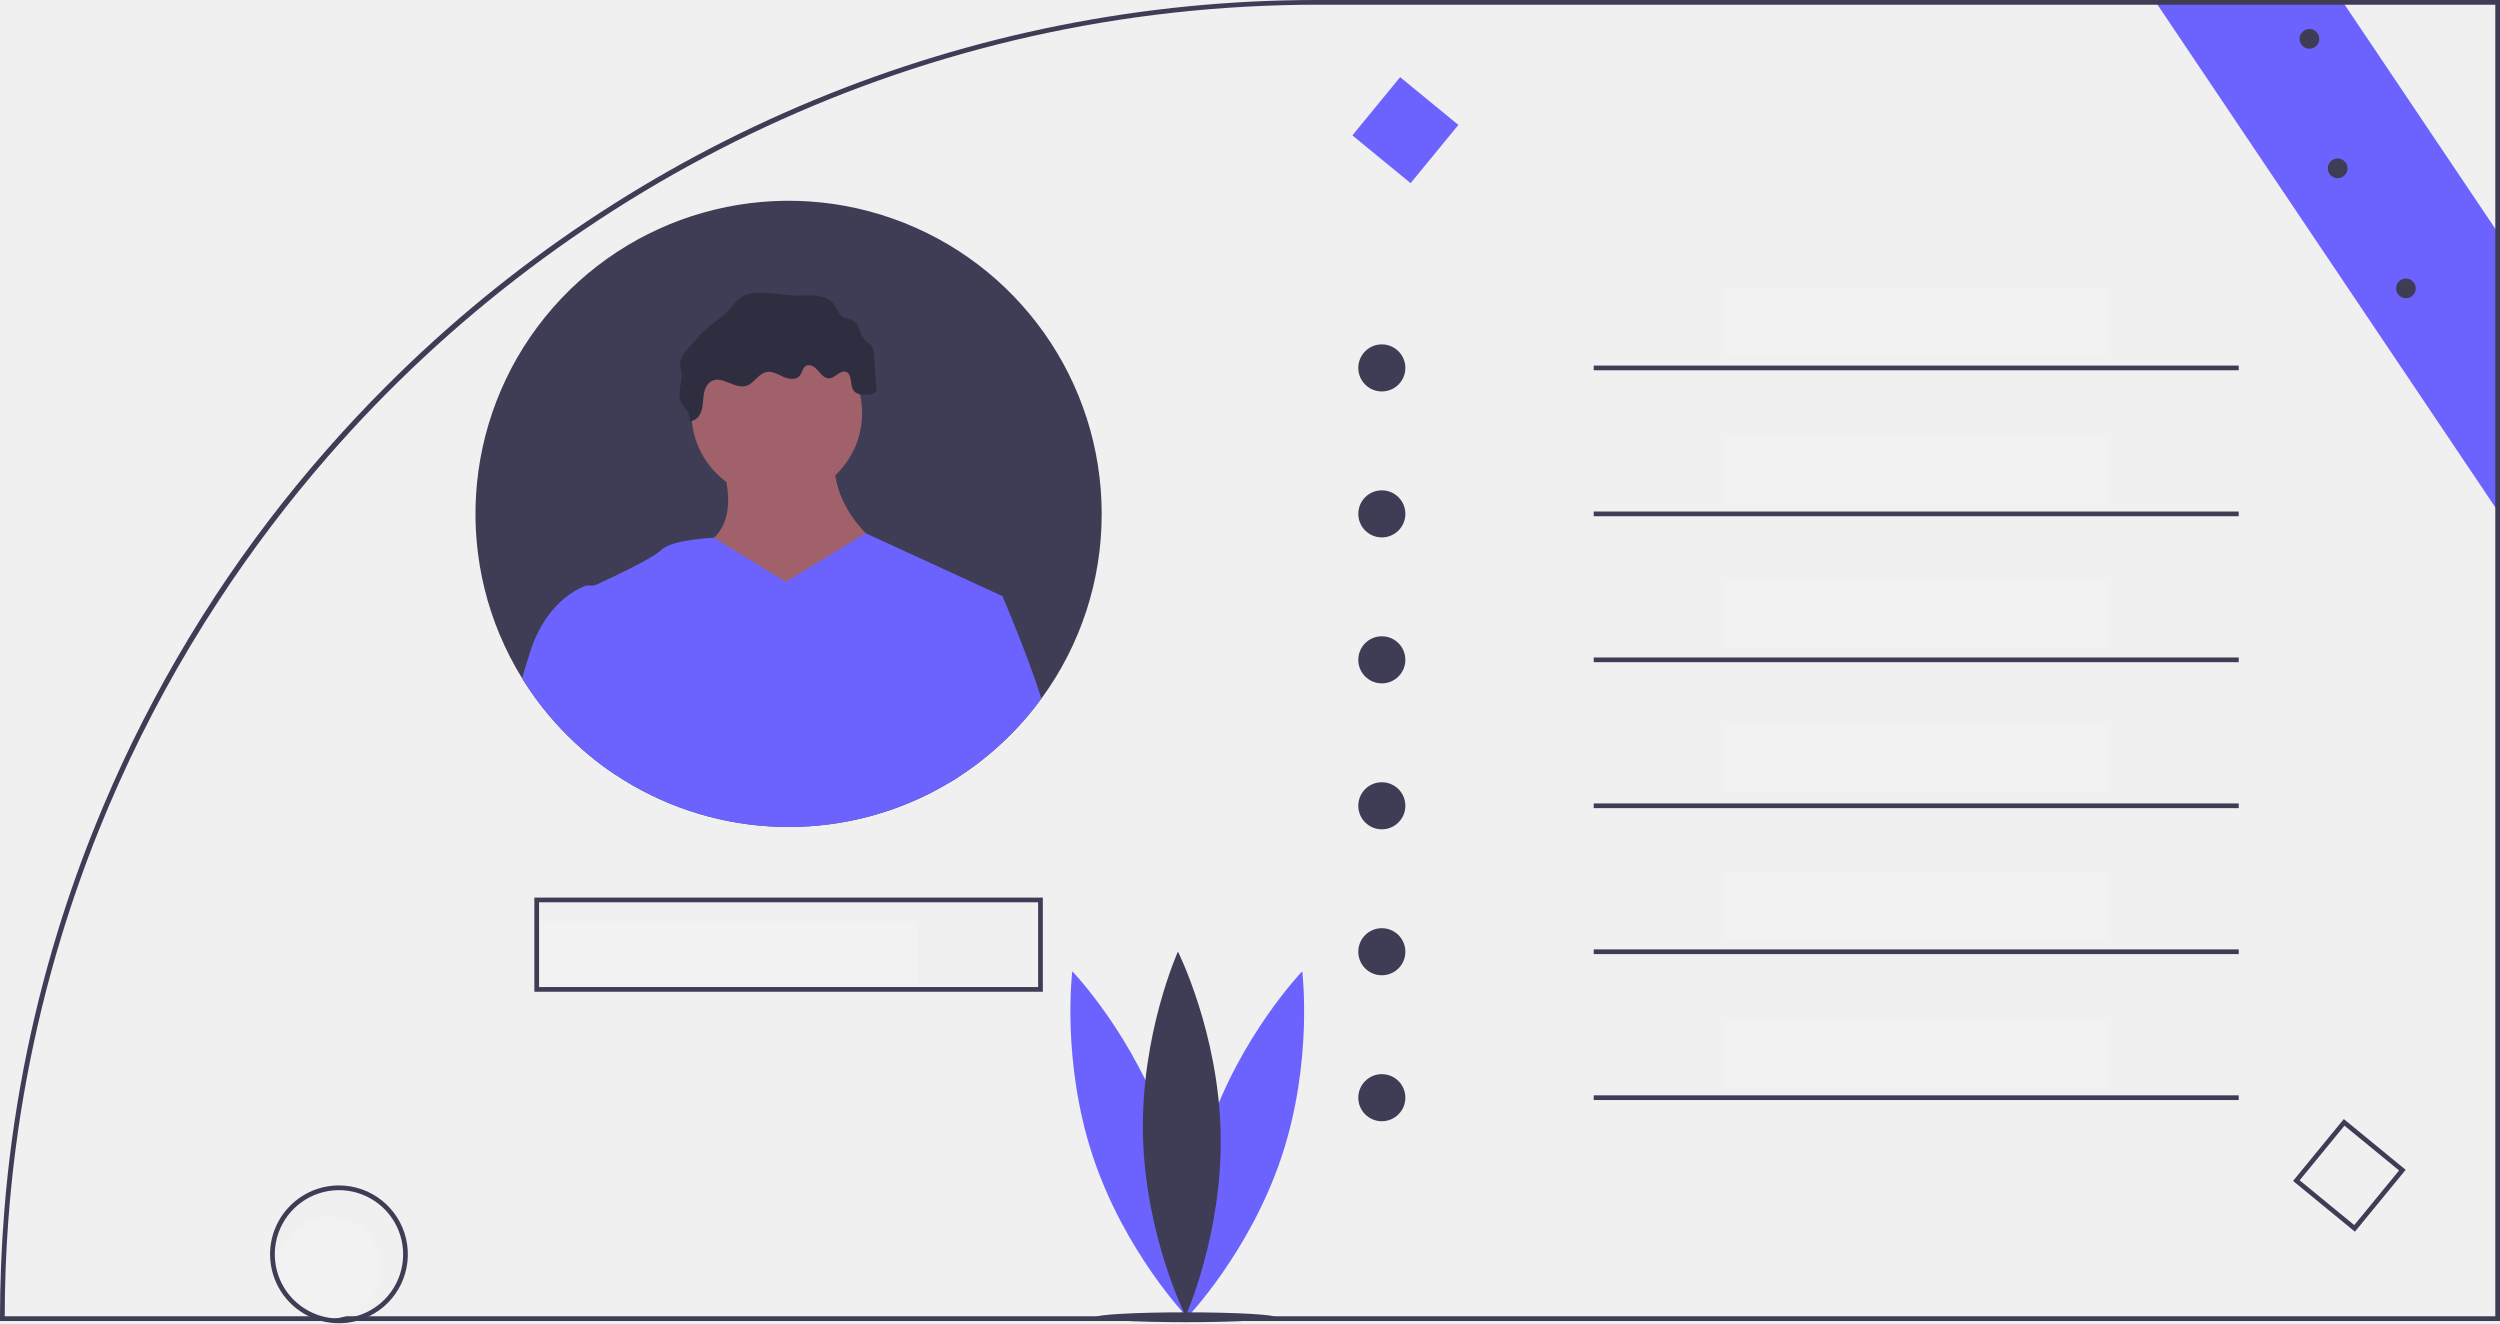
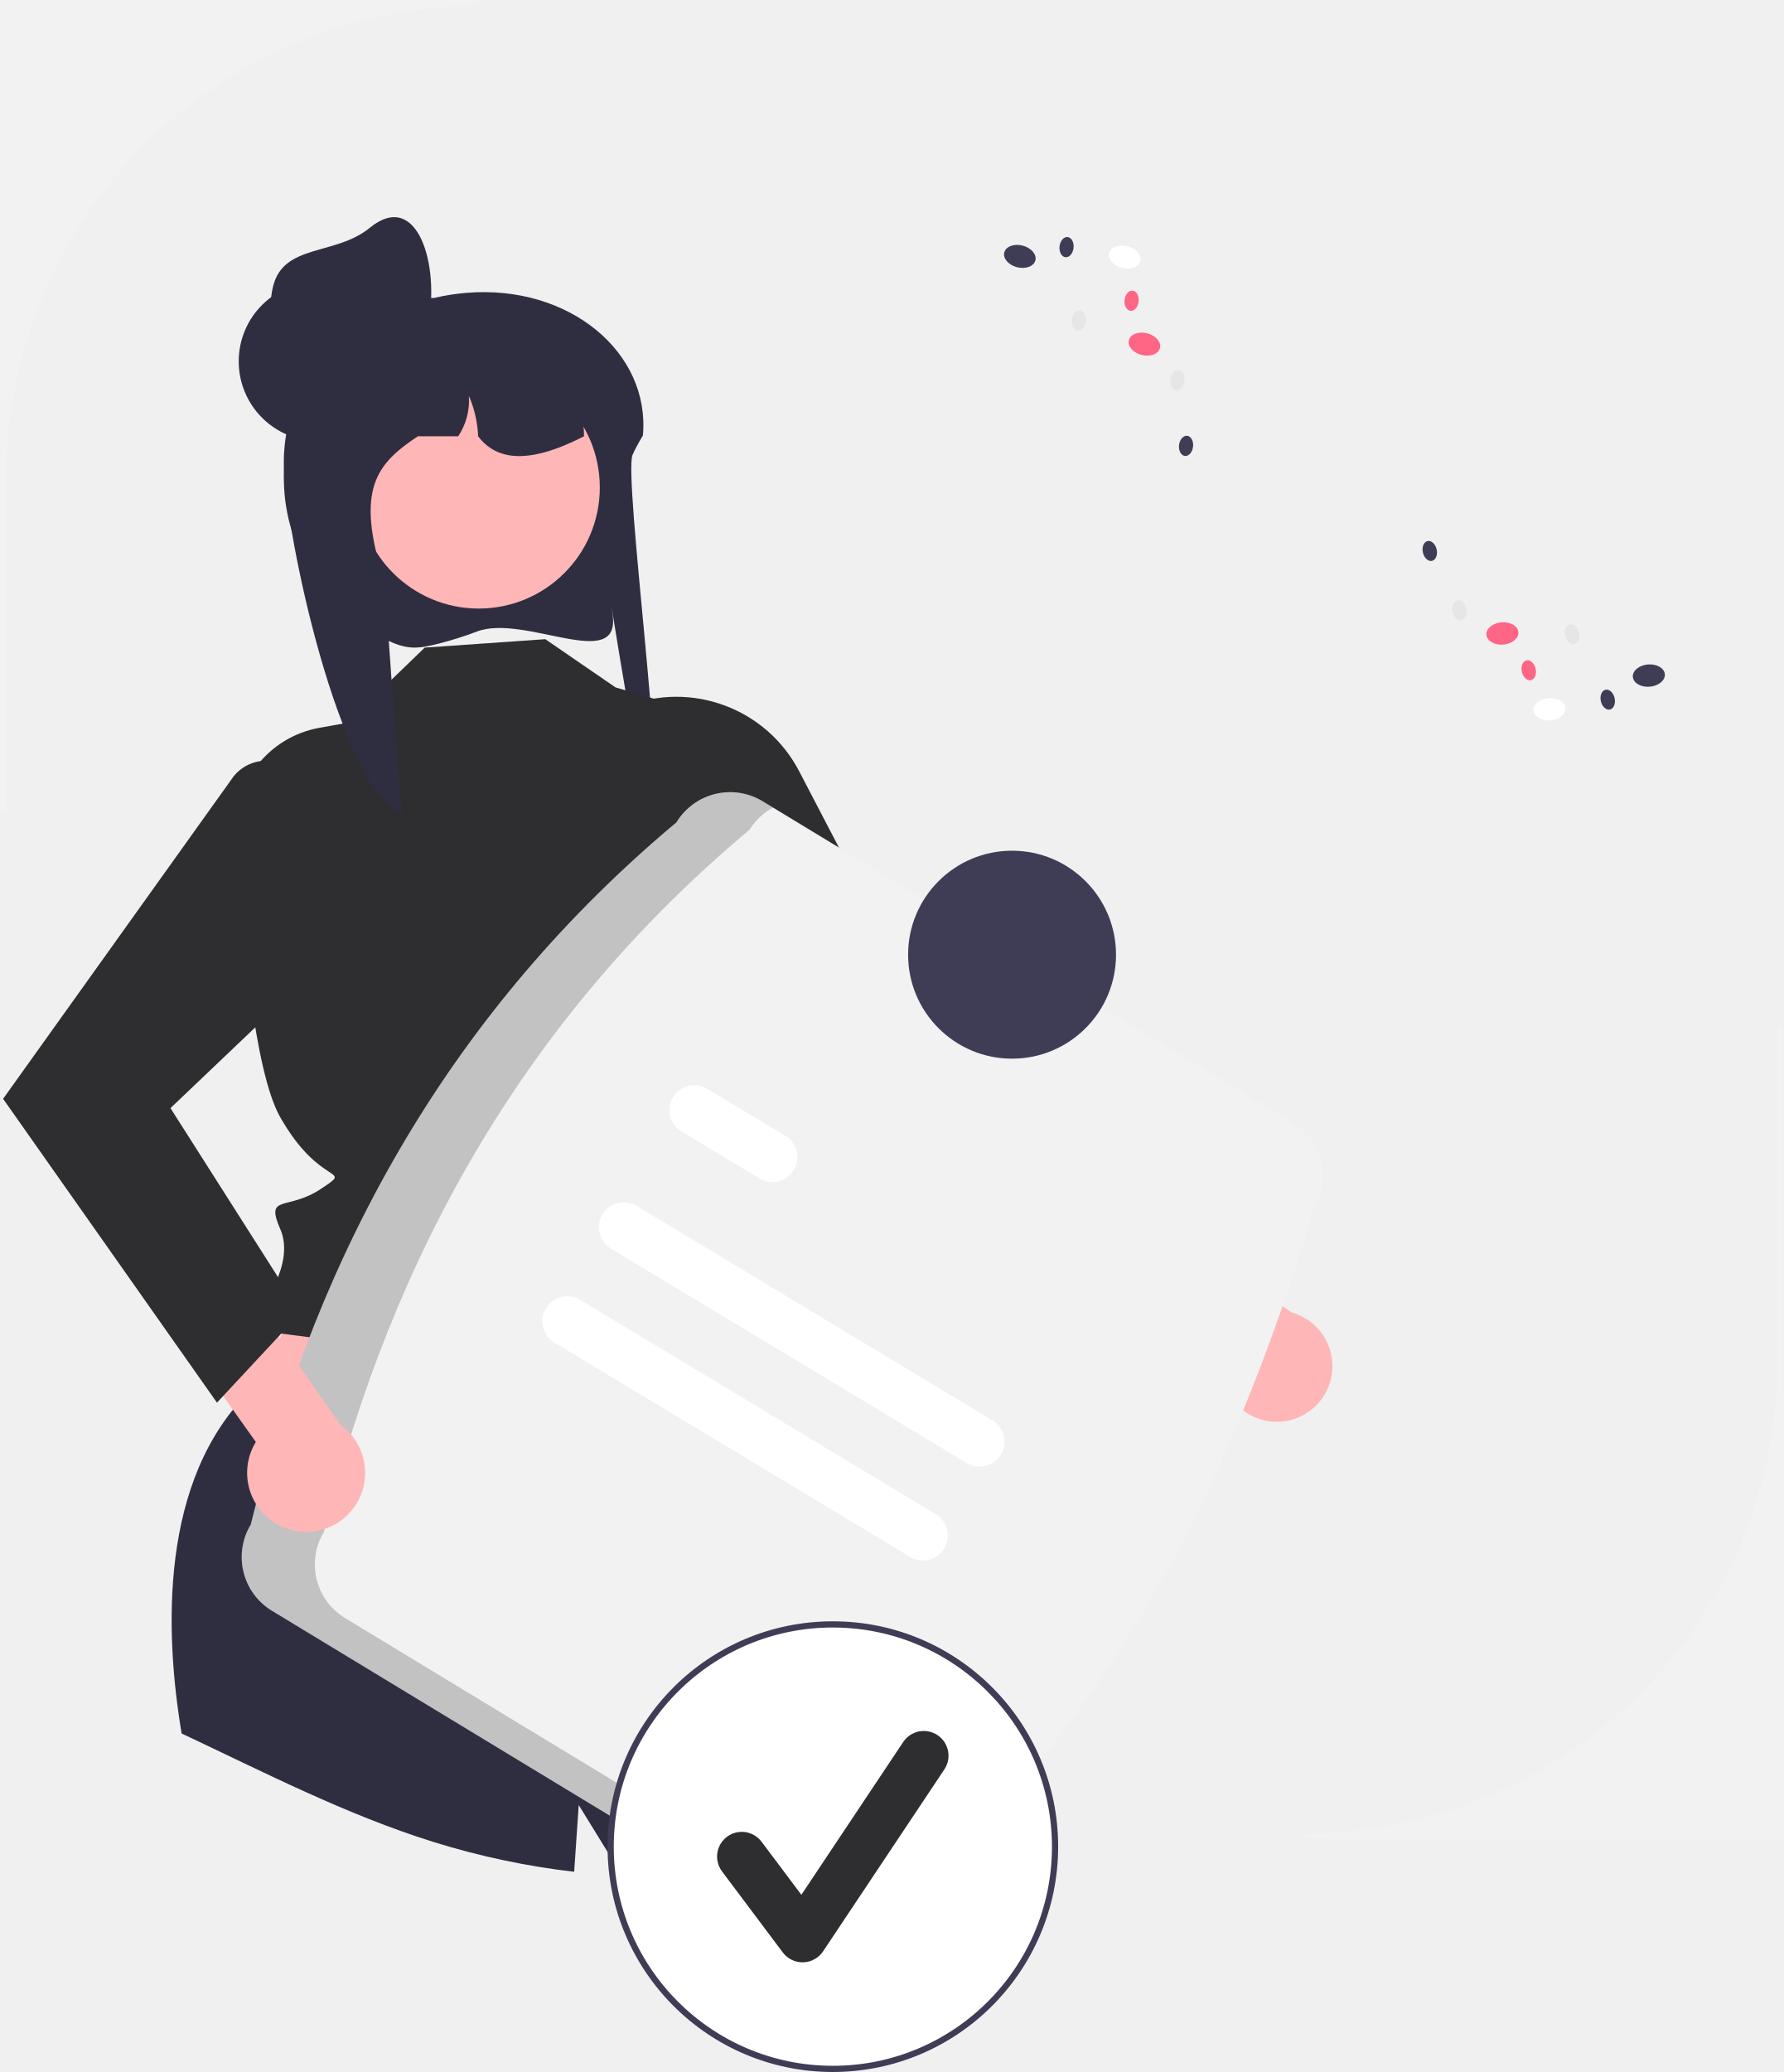
- <svg xmlns="http://www.w3.org/2000/svg" id="e7d24159-a105-4c62-98a5-787fb4a09ca9" data-name="Layer 1" width="1061.98" height="562.1" viewBox="0 0 1061.98 562.1">
-   <polygon points="1061.98 100.16 1061.98 218.47 1059.98 215.49 916.49 2 915.14 0 994.66 0 996 2 1059.98 97.18 1061.98 100.16" fill="#6c63ff" />
-   <path d="M629.15,168.95A558.423,558.423,0,0,0,233.07,333.01q-13.365,13.365-25.7,27.47a556.125,556.125,0,0,0-46.51,61.05q-6.09,9.255-11.8,18.75a560.141,560.141,0,0,0-36.03,70.78q-1.695,3.99-3.31,8.01-8.985,22.155-15.99,44.89a554.274,554.274,0,0,0-22.9,119.48q-1.815,22.665-1.82,45.65v1H1130.99V168.95Zm499.84,559.14H71.01q.03-20.4,1.52-40.43A554.155,554.155,0,0,1,94.99,567.08q6.99-23.01,15.88-45.15a555.155,555.155,0,0,1,39.25-79.02q5.685-9.525,11.79-18.8A558.676,558.676,0,0,1,208.33,362.83c102.4-117.5,253.09-191.88,420.82-191.88h499.84Z" transform="translate(-69.01001 -168.95)" fill="#3f3d56" />
-   <path d="M564.603,649.813c13.487,40.59,8.75,78.701,8.75,78.701s-26.603-27.698-40.09-68.288-8.75-78.701-8.75-78.701S551.116,609.223,564.603,649.813Z" transform="translate(-69.01001 -168.95)" fill="#6c63ff" />
-   <path d="M582.103,649.813c-13.487,40.59-8.75,78.701-8.75,78.701s26.603-27.698,40.09-68.288,8.75-78.701,8.75-78.701S595.59,609.223,582.103,649.813Z" transform="translate(-69.01001 -168.95)" fill="#6c63ff" />
-   <path d="M587.535,650.252c.904,42.762-14.872,77.777-14.872,77.777S555.422,693.713,554.518,650.95s14.872-77.777,14.872-77.777S586.631,607.49,587.535,650.252Z" transform="translate(-69.01001 -168.95)" fill="#3f3d56" />
-   <ellipse cx="503.645" cy="559.562" rx="38.141" ry="2.093" fill="#3f3d56" />
-   <circle cx="140.01" cy="538.572" r="21.641" fill="#f2f2f2" />
-   <path d="M212.99,672.51a29.3,29.3,0,0,0-29.26,29.27c0,.16,0,.32.01.48a29.329,29.329,0,0,0,16.44,25.83,28.33,28.33,0,0,0,5.37,2,29.348,29.348,0,0,0,14.89,0,28.33,28.33,0,0,0,5.37-2,29.268,29.268,0,0,0-12.82-55.58Zm7.16,55.58a26.841,26.841,0,0,1-7.16.96c-.48,0-.96-.01-1.43-.04h-.01a26.283,26.283,0,0,1-5.71-.92,27.359,27.359,0,0,1-17.85-15.45V712.63a27.26,27.26,0,1,1,32.16,15.46Z" transform="translate(-69.01001 -168.95)" fill="#3f3d56" />
-   <rect x="227.99" y="391.524" width="162" height="28.766" fill="#f2f2f2" />
-   <rect x="732.99" y="122.524" width="162" height="28.766" fill="#f2f2f2" />
-   <rect x="732.99" y="185.524" width="162" height="28.766" fill="#f2f2f2" />
-   <rect x="732.99" y="246.524" width="162" height="28.766" fill="#f2f2f2" />
-   <rect x="732.99" y="307.524" width="162" height="28.766" fill="#f2f2f2" />
-   <rect x="732.99" y="370.524" width="162" height="28.766" fill="#f2f2f2" />
-   <rect x="732.99" y="433.524" width="162" height="28.766" fill="#f2f2f2" />
-   <path d="M296,550.24v40H512v-40Zm214,38H298v-36H510Z" transform="translate(-69.01001 -168.95)" fill="#3f3d56" />
-   <circle cx="586.99" cy="156.29" r="10" fill="#3f3d56" />
-   <circle cx="586.99" cy="218.29" r="10" fill="#3f3d56" />
-   <circle cx="586.99" cy="280.29" r="10" fill="#3f3d56" />
-   <circle cx="586.99" cy="342.29" r="10" fill="#3f3d56" />
-   <circle cx="586.99" cy="404.29" r="10" fill="#3f3d56" />
-   <circle cx="586.99" cy="466.29" r="10" fill="#3f3d56" />
-   <rect x="676.99" y="155.29" width="274" height="2" fill="#3f3d56" />
-   <rect x="676.99" y="217.29" width="274" height="2" fill="#3f3d56" />
-   <rect x="676.99" y="279.29" width="274" height="2" fill="#3f3d56" />
-   <rect x="676.99" y="341.29" width="274" height="2" fill="#3f3d56" />
-   <rect x="676.99" y="403.29" width="274" height="2" fill="#3f3d56" />
-   <rect x="676.99" y="465.29" width="274" height="2" fill="#3f3d56" />
-   <path d="M1069.36,692.166l-26.286-21.565,21.565-26.286,26.286,21.565ZM1045.889,670.323l23.194,19.028,19.028-23.194L1064.917,647.129Z" transform="translate(-69.01001 -168.95)" fill="#3f3d56" />
-   <rect x="650" y="208.24" width="32" height="32" transform="translate(224.318 -540.4911) rotate(39.36505)" fill="#6c63ff" />
-   <path d="M537,387.24a132.326,132.326,0,0,1-25.6,78.44c-1.9,2.6-3.89,5.14-5.98,7.59A133.415,133.415,0,0,1,485.72,492.17c-.72.56-1.45,1.12-2.19,1.67q-4.05,3.03-8.33,5.75c-.87.55-1.74,1.09-2.62,1.61q-2.985,1.815-6.08,3.46c-1.01.54-2.03,1.07-3.05,1.58a133.091,133.091,0,0,1-133.15-8.29c-1.04-.68-2.06-1.38-3.07-2.1-1.9-1.34-3.77-2.74-5.59-4.18-1.68-1.32-3.32-2.69-4.93-4.09a133.168,133.168,0,0,1-22.35-25.04q-1.86-2.715-3.6-5.52A133.006,133.006,0,1,1,537,387.24Z" transform="translate(-69.01001 -168.95)" fill="#3f3d56" />
-   <circle cx="329.981" cy="175.494" r="36.234" fill="#a0616a" />
-   <path d="M374.08,361.806s12.078,27.176-4.529,37.744,27.176,54.351,27.176,54.351l48.312-51.332s-25.666-16.607-21.137-43.783Z" transform="translate(-69.01001 -168.95)" fill="#a0616a" />
-   <path d="M485.72,492.17c-.72.56-1.45,1.12-2.19,1.67q-4.05,3.03-8.33,5.75c-.87.55-1.74,1.09-2.62,1.61l-.37-2.01,3.48-1.81Z" transform="translate(-69.01001 -168.95)" fill="#a0616a" />
-   <path d="M472.58,501.2c.88-.52,1.75-1.06,2.62-1.61l.03-.4.46-1.81,19.17-75.18-58.11-26.74-33.98,20.7-30.44-18.77s-17.88.65-22.41,5.18c-3.55,3.55-20.96,11.72-28.36,15.1-2.06.94-3.34,1.51-3.34,1.51s1.14,34.26,3.42,72.49c1.82,1.44,3.69,2.84,5.59,4.18,1.01.72,2.03,1.42,3.07,2.1a133.091,133.091,0,0,0,133.15,8.29Z" transform="translate(-69.01001 -168.95)" fill="#6c63ff" />
-   <path d="M330.3,417.67v80.28c-1.04-.68-2.06-1.38-3.07-2.1-1.9-1.34-3.77-2.74-5.59-4.18-1.68-1.32-3.32-2.69-4.93-4.09a133.168,133.168,0,0,1-22.35-25.04q-1.86-2.715-3.6-5.52,1.47-4.83,3.3-10.67C301.61,422.2,318.22,417.67,318.22,417.67Z" transform="translate(-69.01001 -168.95)" fill="#6c63ff" />
-   <path d="M472.58,501.2c.88-.52,1.75-1.06,2.62-1.61q4.275-2.715,8.33-5.75c.74-.55,1.47-1.11,2.19-1.67a133.419,133.419,0,0,0,19.7-18.9c2.09-2.45,4.08-4.99,5.98-7.59-6.15-19.22-16.54-43.48-16.54-43.48l-21.14-1.51s-8.58,68.68-10.27,85.55Z" transform="translate(-69.01001 -168.95)" fill="#6c63ff" />
-   <path d="M376.775,302.504a68.591,68.591,0,0,1-5.668,4.337,53.882,53.882,0,0,0-6.833,6.787l-2.336,2.616c-1.988,2.226-4.098,4.767-4.014,7.75.031,1.107.371,2.181.505,3.281.529,4.361-2.137,9.155.057,12.961.634,1.1,1.616,1.961,2.315,3.021a7.062,7.062,0,0,1,1.116,4.599c2.358.097,4.292-2.016,5.032-4.258s.64-4.662 1-6.995,1.372-4.802,3.491-5.84c4.522-2.216,9.714,3.545,14.541,2.109,3.37-1.002,5.147-5.18,8.593-5.88,2.466-.501,4.84.964,7.132,2.002s5.382,1.519,7.003-.406c1.073-1.274,1.188-3.317,2.611-4.183,1.706-1.038,3.842.407,5.133,1.93s2.718,3.385,4.714,3.33c2.648-.074,4.676-3.6,7.189-2.763,2.837.944,1.532,5.484,3.253,7.928,1.455,2.067,4.503,1.945,7.007,1.604a2.51,2.51,0,0,0,2.613-3.351l-1.046-13.872a6.698,6.698,0,0,0-.614-2.769c-.728-1.319-2.237-1.988-3.262-3.092-2.156-2.322-2.053-6.392-4.734-8.081-1.392-.877-3.214-.85-4.596-1.743-1.773-1.144-2.344-3.436-3.586-5.141-1.776-2.439-4.88-3.569-7.88-3.88s-6.029.064-9.045-.034c-6.13-.2-12.26-1.925-18.42-.915C382.672,294.436,380.415,298.996,376.775,302.504Z" transform="translate(-69.01001 -168.95)" fill="#2f2e41" />
-   <circle cx="1022.017" cy="122.51" r="4.186" fill="#3f3d56" />
-   <circle cx="993.017" cy="71.51" r="4.186" fill="#3f3d56" />
-   <circle cx="981.017" cy="16.51" r="4.186" fill="#3f3d56" />
+ <svg xmlns="http://www.w3.org/2000/svg" data-name="Layer 1" width="575.455" height="668.319" viewBox="0 0 575.455 668.319">
+   <path d="M887.728,709.088H733.272v-2h0A152.455,152.455,0,0,0,885.728,554.633V446.841h2Z" transform="translate(-312.2725 -115.8407)" fill="#f2f2f2" />
+   <path d="M466.29,319.488a114.228,114.228,0,0,1-12.558,3.971c-5.626,1.371-8.802,2.007-14.231-.101-.191-.074-.373-.147-.544-.219a57.679,57.679,0,0,1-35.105-52.299c-.027-.384-.027-.787-.027-1.18a56.192,56.192,0,0,1,.271-5.675,57.37,57.37,0,0,1,1.23-7.633l-.054-.01c-4.396-4.495-6.087-10.653-5.527-16.84A27.832,27.832,0,0,1,412.318,218.689a44.032,44.032,0,0,1,18.281-6.453,46.326,46.326,0,0,1,5.255-.305h16.499a71.282,71.282,0,0,1,10.357-1.633h.027c33.205-2.754,59.391,19.259,56.949,46.043-.018.03-.045.059-.063.089-.706,1.151-1.33,2.243-1.881,3.285-.534.974-.986,1.908-1.375,2.793-3.03,6.846,11.37,113.061,6.205,114.674-2.94.915-14.789-78.123-12.663-63.093C512.585,332.946,481.587,313.833,466.29,319.488Z" transform="translate(-312.2725 -115.8407)" fill="#2f2e41" />
+   <polygon points="204.039 395.654 250.068 493.714 73.005 475.781 109.966 381.645 204.039 395.654" fill="#ffb6b6" />
+   <path d="M608.711,708.101a257.909,257.909,0,0,1-95.64,12.81l-14.09-22.85s-.59,8.51-1.47,21.52a248.821,248.821,0,0,1-45.47-9.64c-28.11-8.79-54.46-22.41-81.17-34.97-5.41-32.25-7.44-81.98,22.47-110.93l160.99,29.5s25.83,19.32,18.92,26.24c-6.91,6.91-7.98,5.84-3.44,10.38,4.54,4.54,14.35,10.61,14.45,14.58C584.301,646.291,595.311,674.401,608.711,708.101Z" transform="translate(-312.2725 -115.8407)" fill="#2f2e41" />
+   <path d="M488.199,322.007l-38.895,2.714L424.165,349.013l-8.804,1.571A32.825,32.825,0,0,0,388.355,384.83c1.811,30.683,5.866,76.528,14.341,91.402,13.141,23.063,23.996,15.827,13.141,23.063s-18.142,1.55-13.141,12.986-6.758,26.105-6.758,26.105l-4.681,4.681,4.965,2.035L554.417,565.686s-13.679-61.502-5.124-76.61,29.296-60.777,10.785-78.646l-18.1-63.694-31.134-9.182Z" transform="translate(-312.2725 -115.8407)" fill="#2e2e31" />
+   <path d="M723.647,574.429A17.981,17.981,0,0,1,706.566,553.024L632.36,502.768l8.854-23.943L728.914,539.159a17.956,17.956,0,0,1-5.267,35.27Z" transform="translate(-312.2725 -115.8407)" fill="#ffb6b6" />
+   <path d="M514.05,343.728l-10.783,4.27,57.522,112.344,119.079,81.168,17.165-29.011-90.644-78.294-36.29-69.598A44.665,44.665,0,0,0,514.05,343.728Z" transform="translate(-312.2725 -115.8407)" fill="#2e2e31" />
+   <circle cx="154.455" cy="157.231" r="39.056" fill="#ffb6b6" />
+   <path d="M500.69,256.556c-.651.344-1.293.66-1.945.977-.678.326-1.357.651-2.044.959-13.07,5.925-23.717,6.585-30.175-1.936a36.169,36.169,0,0,0-2.976-13.007,20.903,20.903,0,0,1-3.446,13.007H447.097c-13.396,8.891-20.27,17.059-10.972,46.248.606,1.918,4.758,70.047,5.943,75.284-20.279-7.779-37.773-90.371-38.216-112.134-.027-.353-.027-.724-.027-1.085a47.554,47.554,0,0,1,.271-5.219,48.861,48.861,0,0,1,1.23-7.019l-.054-.009a18.331,18.331,0,0,1-5.527-15.486,44.664,44.664,0,0,1,12.41-11.126,79.196,79.196,0,0,1,13.586-5.102c.118-.027.217-.054.335-.081,1.429-.389,2.894-.742,4.36-1.049a81.869,81.869,0,0,1,9.145-1.384c.226-.009.443-.027.642-.027a6.853,6.853,0,0,1,3.491.959c.009,0,.009.009.027.009a6.89,6.89,0,0,1,3.356,5.861h14.491c.534,0,1.067.018,1.601.045,20.18.805,36.398,9.434,37.438,29.271C500.672,255.199,500.69,255.868,500.69,256.556Z" transform="translate(-312.2725 -115.8407)" fill="#2f2e41" />
+   <circle cx="102.747" cy="116.555" r="25.73" fill="#2f2e41" />
+   <path d="M450.344,220.495c-2.923,13.906-17.345,22.224-31.142,18.821a25.73,25.73,0,0,1-18.821-31.142c3.402-13.797,20.147-9.82,31.142-18.821C447.077,176.618,454.287,201.741,450.344,220.495Z" transform="translate(-312.2725 -115.8407)" fill="#2f2e41" />
+   <path d="M393.176,607.597c21.929-89.427,65.38-166.292,137.341-226.514a20.246,20.246,0,0,1,27.777-6.808L729.362,477.998a20.246,20.246,0,0,1,6.807,27.777c-27.466,91.762-68.605,171.388-137.341,226.514a20.245,20.245,0,0,1-27.777,6.808L399.984,635.374A20.246,20.246,0,0,1,393.176,607.597Z" transform="translate(-312.2725 -115.8407)" fill="#f2f2f2" />
+   <path d="M423.582,637.735a20.245,20.245,0,0,1-6.808-27.777c21.929-89.428,65.38-166.292,137.341-226.514a19.984,19.984,0,0,1,7.546-7.128l-3.366-2.041a20.246,20.246,0,0,0-27.777,6.807C458.556,441.305,415.105,518.169,393.176,607.597a20.245,20.245,0,0,0,6.808,27.777L571.052,739.097a20.156,20.156,0,0,0,20.232.32Z" transform="translate(-312.2725 -115.8407)" opacity="0.2" style="isolation:isolate" />
+   <path d="M624.201,587.772l-114.829-69.189a8.044,8.044,0,0,1,8.303-13.78l114.829,69.189a8.044,8.044,0,0,1-8.303,13.779Z" transform="translate(-312.2725 -115.8407)" fill="#fff" />
+   <path d="M557.401,496.021l-25.262-15.222a8.044,8.044,0,0,1,8.259-13.806l.043.026,25.262,15.222a8.044,8.044,0,0,1-8.303,13.779Z" transform="translate(-312.2725 -115.8407)" fill="#fff" />
+   <path d="M605.951,618.061l-114.829-69.189a8.044,8.044,0,0,1,8.286-13.79l.016.01,114.829,69.189a8.044,8.044,0,0,1-8.303,13.779Z" transform="translate(-312.2725 -115.8407)" fill="#fff" />
+   <circle cx="326.511" cy="307.935" r="33.539" fill="#3f3d56" />
+   <circle cx="268.698" cy="595.633" r="71.685" fill="#fff" />
+   <path d="M580.971,784.159a72.685,72.685,0,1,1,72.685-72.686A72.768,72.768,0,0,1,580.971,784.159Zm0-143.37a70.685,70.685,0,1,0,70.685,70.685A70.765,70.765,0,0,0,580.971,640.789Z" transform="translate(-312.2725 -115.8407)" fill="#3f3d56" />
+   <path d="M571.191,748.783a7.972,7.972,0,0,1-6.379-3.19L545.256,719.516a7.974,7.974,0,1,1,12.758-9.568l12.795,17.058,32.862-49.292a7.974,7.974,0,1,1,13.27,8.847L577.827,745.232a7.977,7.977,0,0,1-6.414,3.548C571.339,748.781,571.265,748.783,571.191,748.783Z" transform="translate(-312.2725 -115.8407)" fill="#2e2e31" />
+   <ellipse cx="812.172" cy="344.619" rx="5.177" ry="3.601" transform="translate(-338.6792 -45.39552) rotate(-4.88719)" fill="#fff" />
+   <ellipse cx="844.222" cy="333.746" rx="5.177" ry="3.601" transform="translate(-337.6364 -42.70455) rotate(-4.88719)" fill="#3f3d56" />
+   <ellipse cx="796.979" cy="320.166" rx="5.177" ry="3.601" transform="translate(-336.6512 -46.77873) rotate(-4.88719)" fill="#ff6584" />
+   <ellipse cx="783.121" cy="312.684" rx="2.276" ry="3.272" transform="translate(-361.93 64.44338) rotate(-12.7322)" fill="#e6e6e6" />
+   <ellipse cx="773.549" cy="293.556" rx="2.276" ry="3.272" transform="translate(-357.9496 61.86343) rotate(-12.7322)" fill="#3f3d56" />
+   <ellipse cx="819.473" cy="320.419" rx="2.276" ry="3.272" transform="translate(-362.7407 72.64536) rotate(-12.7322)" fill="#e6e6e6" />
+   <ellipse cx="805.474" cy="332.04" rx="2.276" ry="3.272" transform="translate(-365.6462 69.84586) rotate(-12.7322)" fill="#ff6584" />
+   <ellipse cx="830.959" cy="341.505" rx="2.276" ry="3.272" transform="translate(-367.1057 75.69535) rotate(-12.7322)" fill="#3f3d56" />
+   <ellipse cx="675.135" cy="198.762" rx="3.601" ry="5.177" transform="translate(4.33932 688.5405) rotate(-75.77932)" fill="#fff" />
+   <ellipse cx="641.291" cy="198.544" rx="3.601" ry="5.177" transform="translate(-20.9789 655.5694) rotate(-75.77932)" fill="#3f3d56" />
+   <ellipse cx="681.486" cy="226.84" rx="3.601" ry="5.177" transform="translate(-18.0879 715.8777) rotate(-75.77932)" fill="#ff6584" />
+   <ellipse cx="692.131" cy="238.447" rx="3.272" ry="2.276" transform="translate(66.02744 783.9782) rotate(-83.62433)" fill="#e6e6e6" />
+   <ellipse cx="694.914" cy="259.655" rx="3.272" ry="2.276" transform="translate(47.42466 805.5966) rotate(-83.62433)" fill="#3f3d56" />
+   <ellipse cx="660.314" cy="219.239" rx="3.272" ry="2.276" transform="translate(56.83259 735.2825) rotate(-83.62433)" fill="#e6e6e6" />
+   <ellipse cx="677.346" cy="212.841" rx="3.272" ry="2.276" transform="translate(78.33185 746.5209) rotate(-83.62433)" fill="#ff6584" />
+   <ellipse cx="656.363" cy="195.554" rx="3.272" ry="2.276" transform="translate(76.85916 710.3015) rotate(-83.62433)" fill="#3f3d56" />
+   <path d="M314.272,378.088h-2V115.841H466.728v2h-0A152.455,152.455,0,0,0,314.272,270.296Z" transform="translate(-312.2725 -115.8407)" fill="#f2f2f2" />
+   <path d="M403.842,608.544a19.072,19.072,0,0,1-9.035-27.606l-55.105-77.461L357.38,482.968l64.777,92.48a19.046,19.046,0,0,1-18.314,33.096Z" transform="translate(-312.2725 -115.8407)" fill="#ffb6b6" />
+   <path d="M405.109,363.073h0a13.6,13.6,0,0,0-17.382,3.06L313.272,470.262l69,98,27-29-42-66,55.818-53.145A44.665,44.665,0,0,0,405.109,363.073Z" transform="translate(-312.2725 -115.8407)" fill="#2e2e31" />
</svg>
